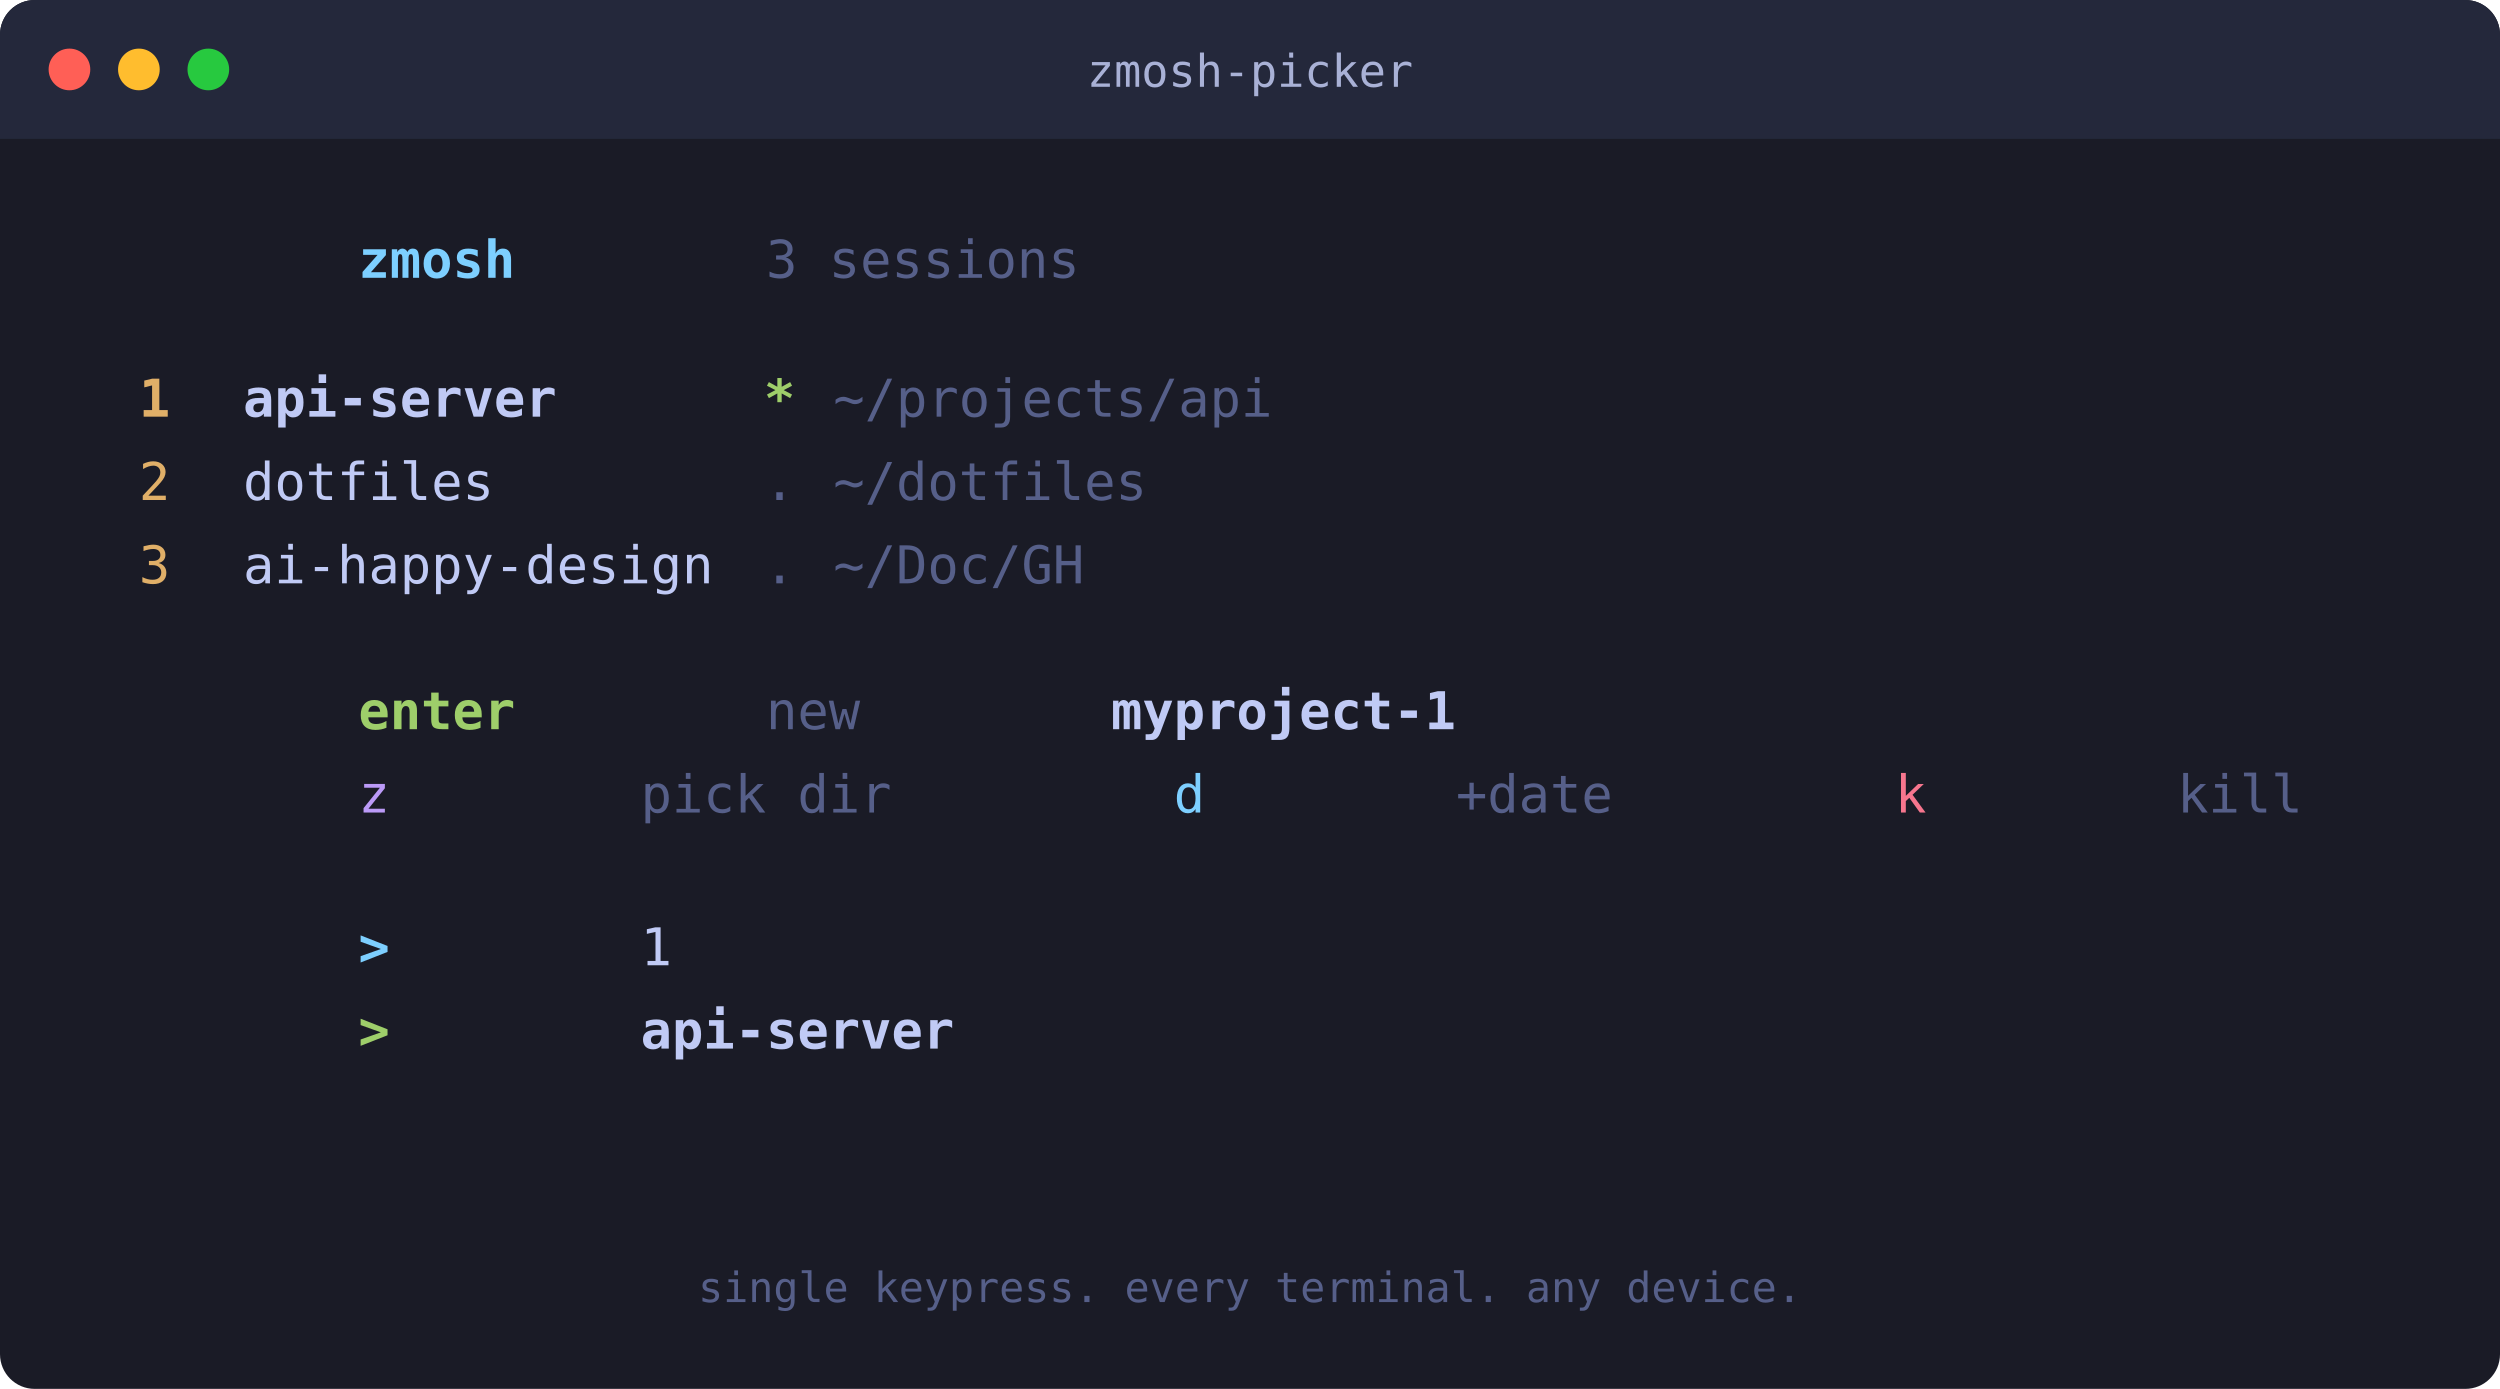
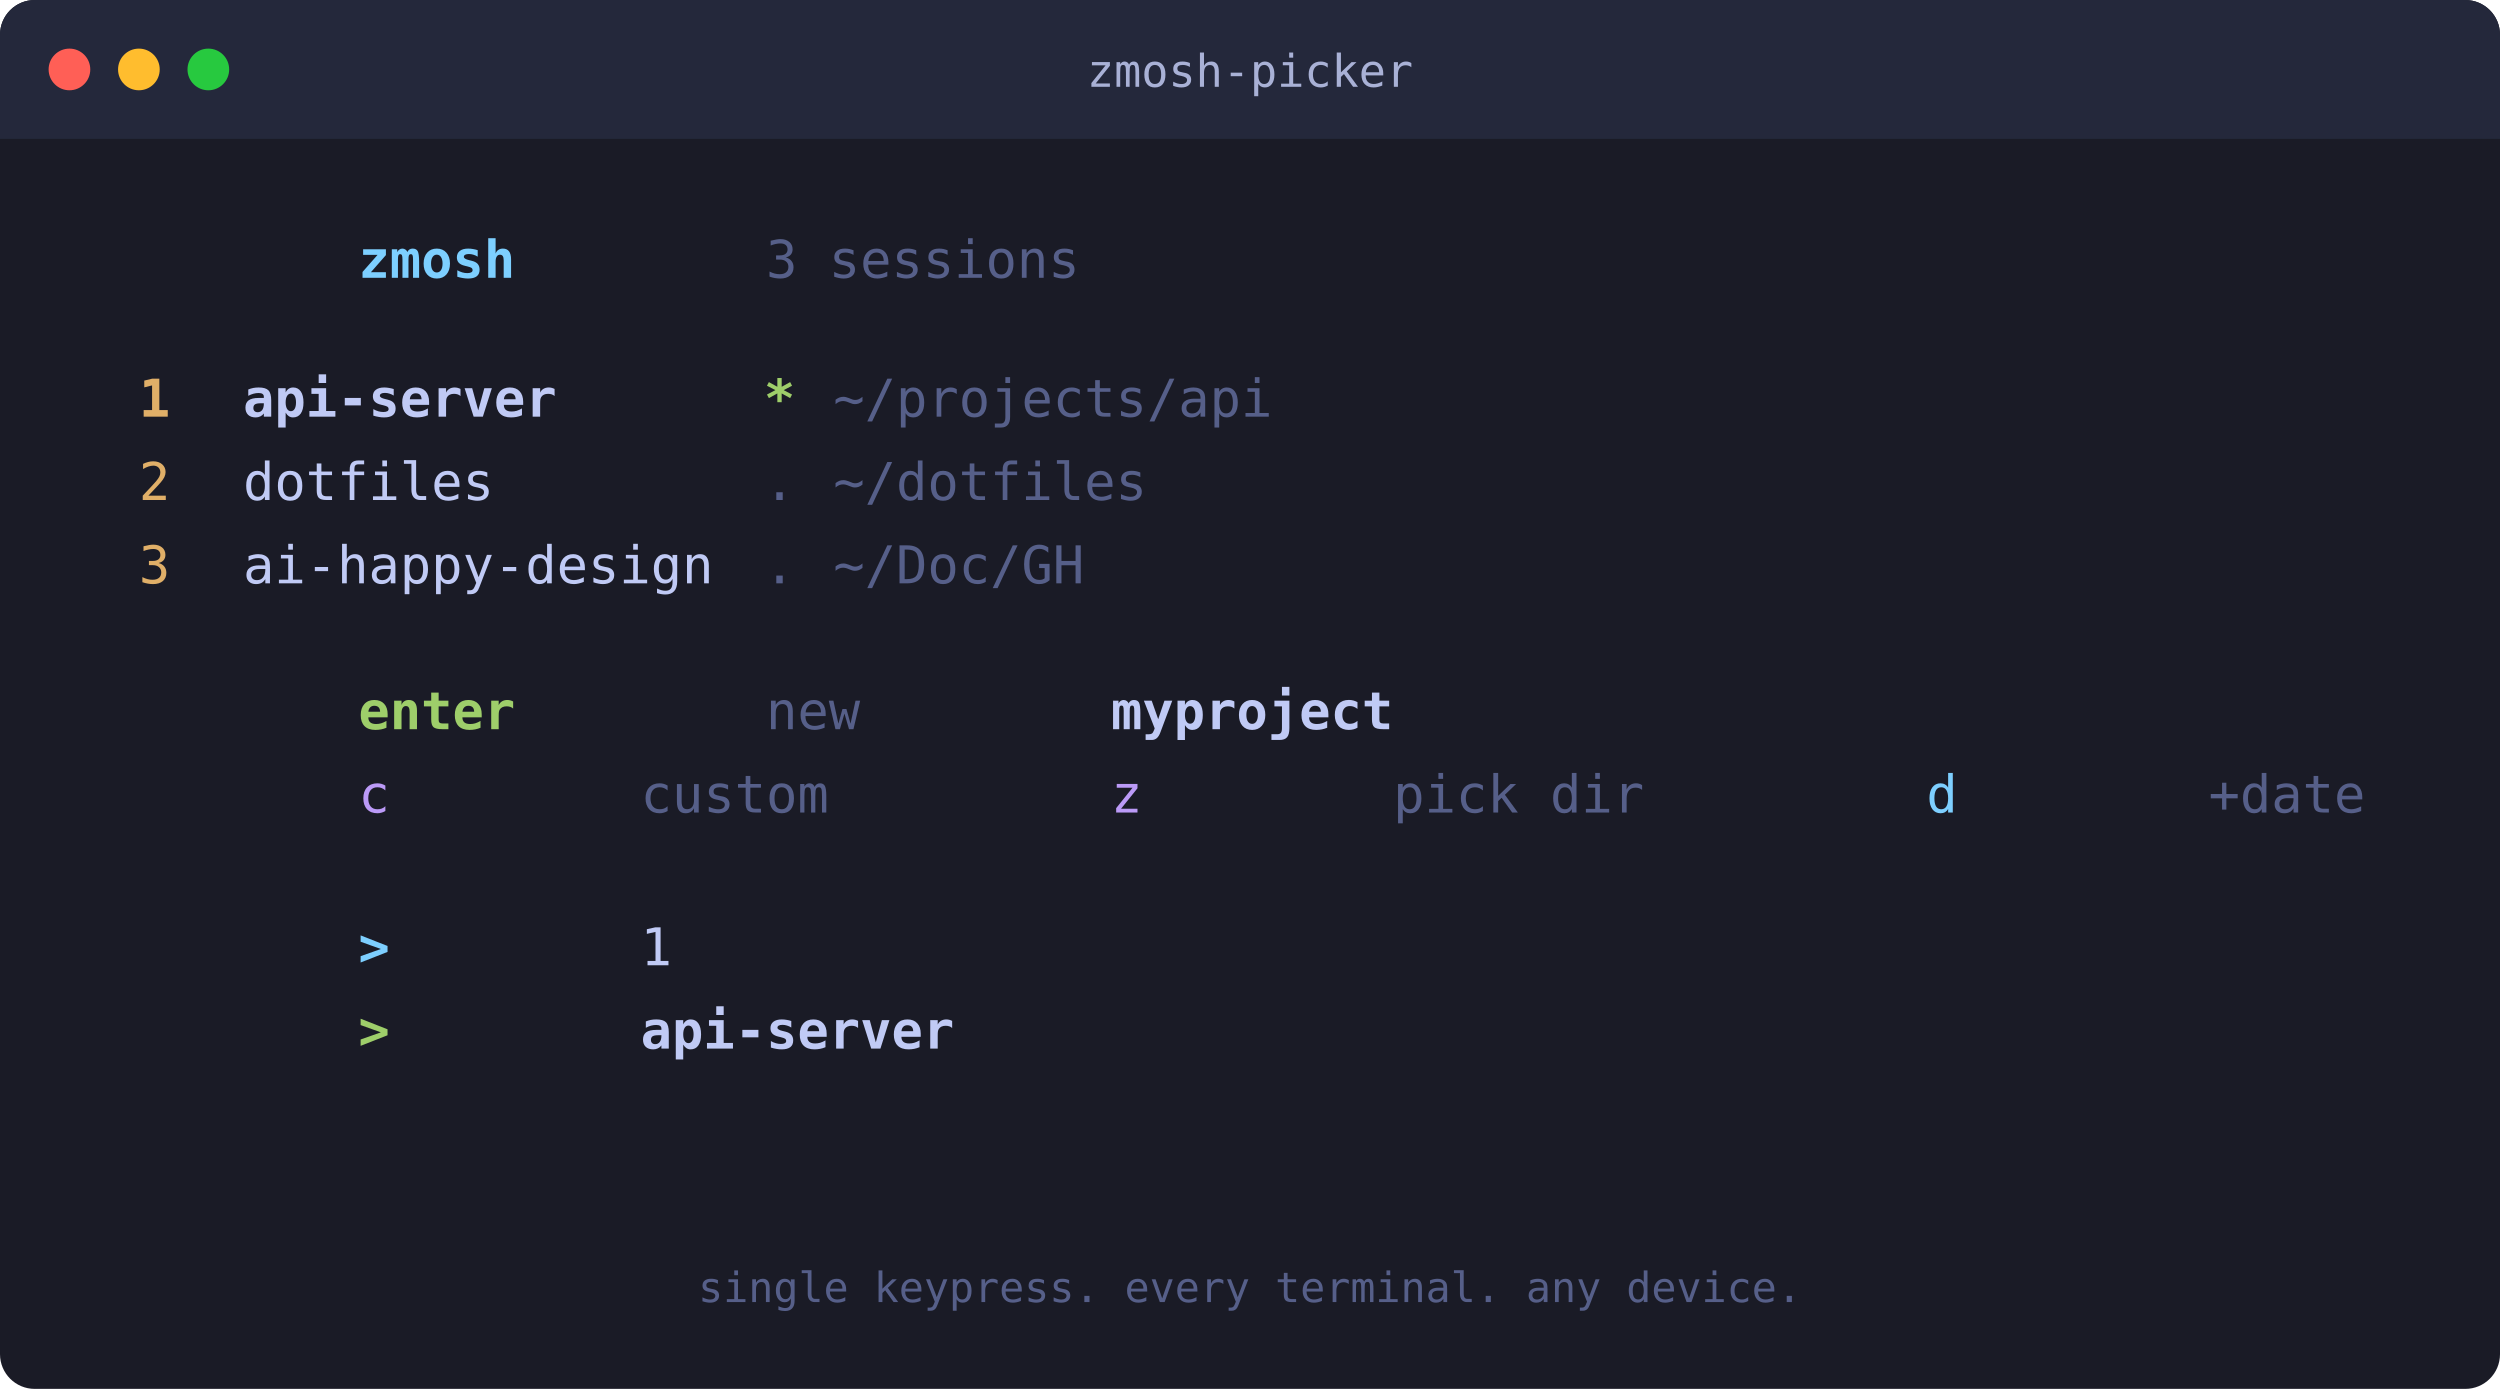
<svg xmlns="http://www.w3.org/2000/svg" viewBox="0 0 720 400" width="720" height="400">
  <defs>
    <style>
      text { font-family: ui-monospace, SFMono-Regular, Menlo, Monaco, Consolas, monospace; }
    </style>
  </defs>
  <rect width="720" height="400" rx="10" fill="#1a1b26" />
  <path d="M 0 10 A 10 10 0 0 1 10 0 L 710 0 A 10 10 0 0 1 720 10 L 720 40 L 0 40 Z" fill="#24283b" />
  <circle cx="20" cy="20" r="6" fill="#ff5f56" />
  <circle cx="40" cy="20" r="6" fill="#ffbd2e" />
  <circle cx="60" cy="20" r="6" fill="#27c93f" />
  <text x="360" y="25" text-anchor="middle" fill="#a9b1d6" font-size="13">zmosh-picker</text>
  <g font-size="15" xml:space="preserve">
    <text x="40" y="80">
      <tspan fill="#7dcfff" font-weight="bold">zmosh</tspan>
      <tspan fill="#565f89"> 3 sessions</tspan>
    </text>
    <text y="120">
      <tspan x="40" fill="#e0af68" font-weight="bold">1</tspan>
      <tspan x="70" fill="#c0caf5" font-weight="bold">api-server</tspan>
      <tspan x="220" fill="#9ece6a" font-weight="bold">*</tspan>
      <tspan x="240" fill="#565f89">~/projects/api</tspan>
    </text>
    <text y="144">
      <tspan x="40" fill="#e0af68">2</tspan>
      <tspan x="70" fill="#c0caf5">dotfiles</tspan>
      <tspan x="220" fill="#565f89">.</tspan>
      <tspan x="240" fill="#565f89">~/dotfiles</tspan>
    </text>
    <text y="168">
      <tspan x="40" fill="#e0af68">3</tspan>
      <tspan x="70" fill="#c0caf5">ai-happy-design</tspan>
      <tspan x="220" fill="#565f89">.</tspan>
      <tspan x="240" fill="#565f89">~/Doc/GH</tspan>
    </text>
    <text x="40" y="210">
      <tspan fill="#9ece6a" font-weight="bold">enter</tspan>
      <tspan fill="#565f89"> new </tspan>
-       <tspan fill="#c0caf5" font-weight="bold">myproject-1</tspan>
+       <tspan fill="#c0caf5" font-weight="bold">myproject</tspan>
    </text>
    <text x="40" y="234">
+       <tspan fill="#bb9af7">c</tspan>
+       <tspan fill="#565f89"> custom  </tspan>
      <tspan fill="#bb9af7">z</tspan>
      <tspan fill="#565f89"> pick dir  </tspan>
      <tspan fill="#7dcfff">d</tspan>
      <tspan fill="#565f89"> +date  </tspan>
      <tspan fill="#f7768e">k</tspan>
      <tspan fill="#565f89"> kill  </tspan>
      <tspan fill="#e0af68" font-weight="bold">esc</tspan>
      <tspan fill="#565f89"> skip</tspan>
    </text>
    <text x="40" y="278">
      <tspan fill="#7dcfff" font-weight="bold">&gt; </tspan>
      <tspan fill="#c0caf5">1</tspan>
    </text>
    <text x="40" y="302">
      <tspan fill="#9ece6a" font-weight="bold">&gt; </tspan>
      <tspan fill="#c0caf5" font-weight="bold">api-server</tspan>
    </text>
    <text x="360" y="375" text-anchor="middle" fill="#565f89" font-size="12">single keypress. every terminal. any device.</text>
  </g>
</svg>
